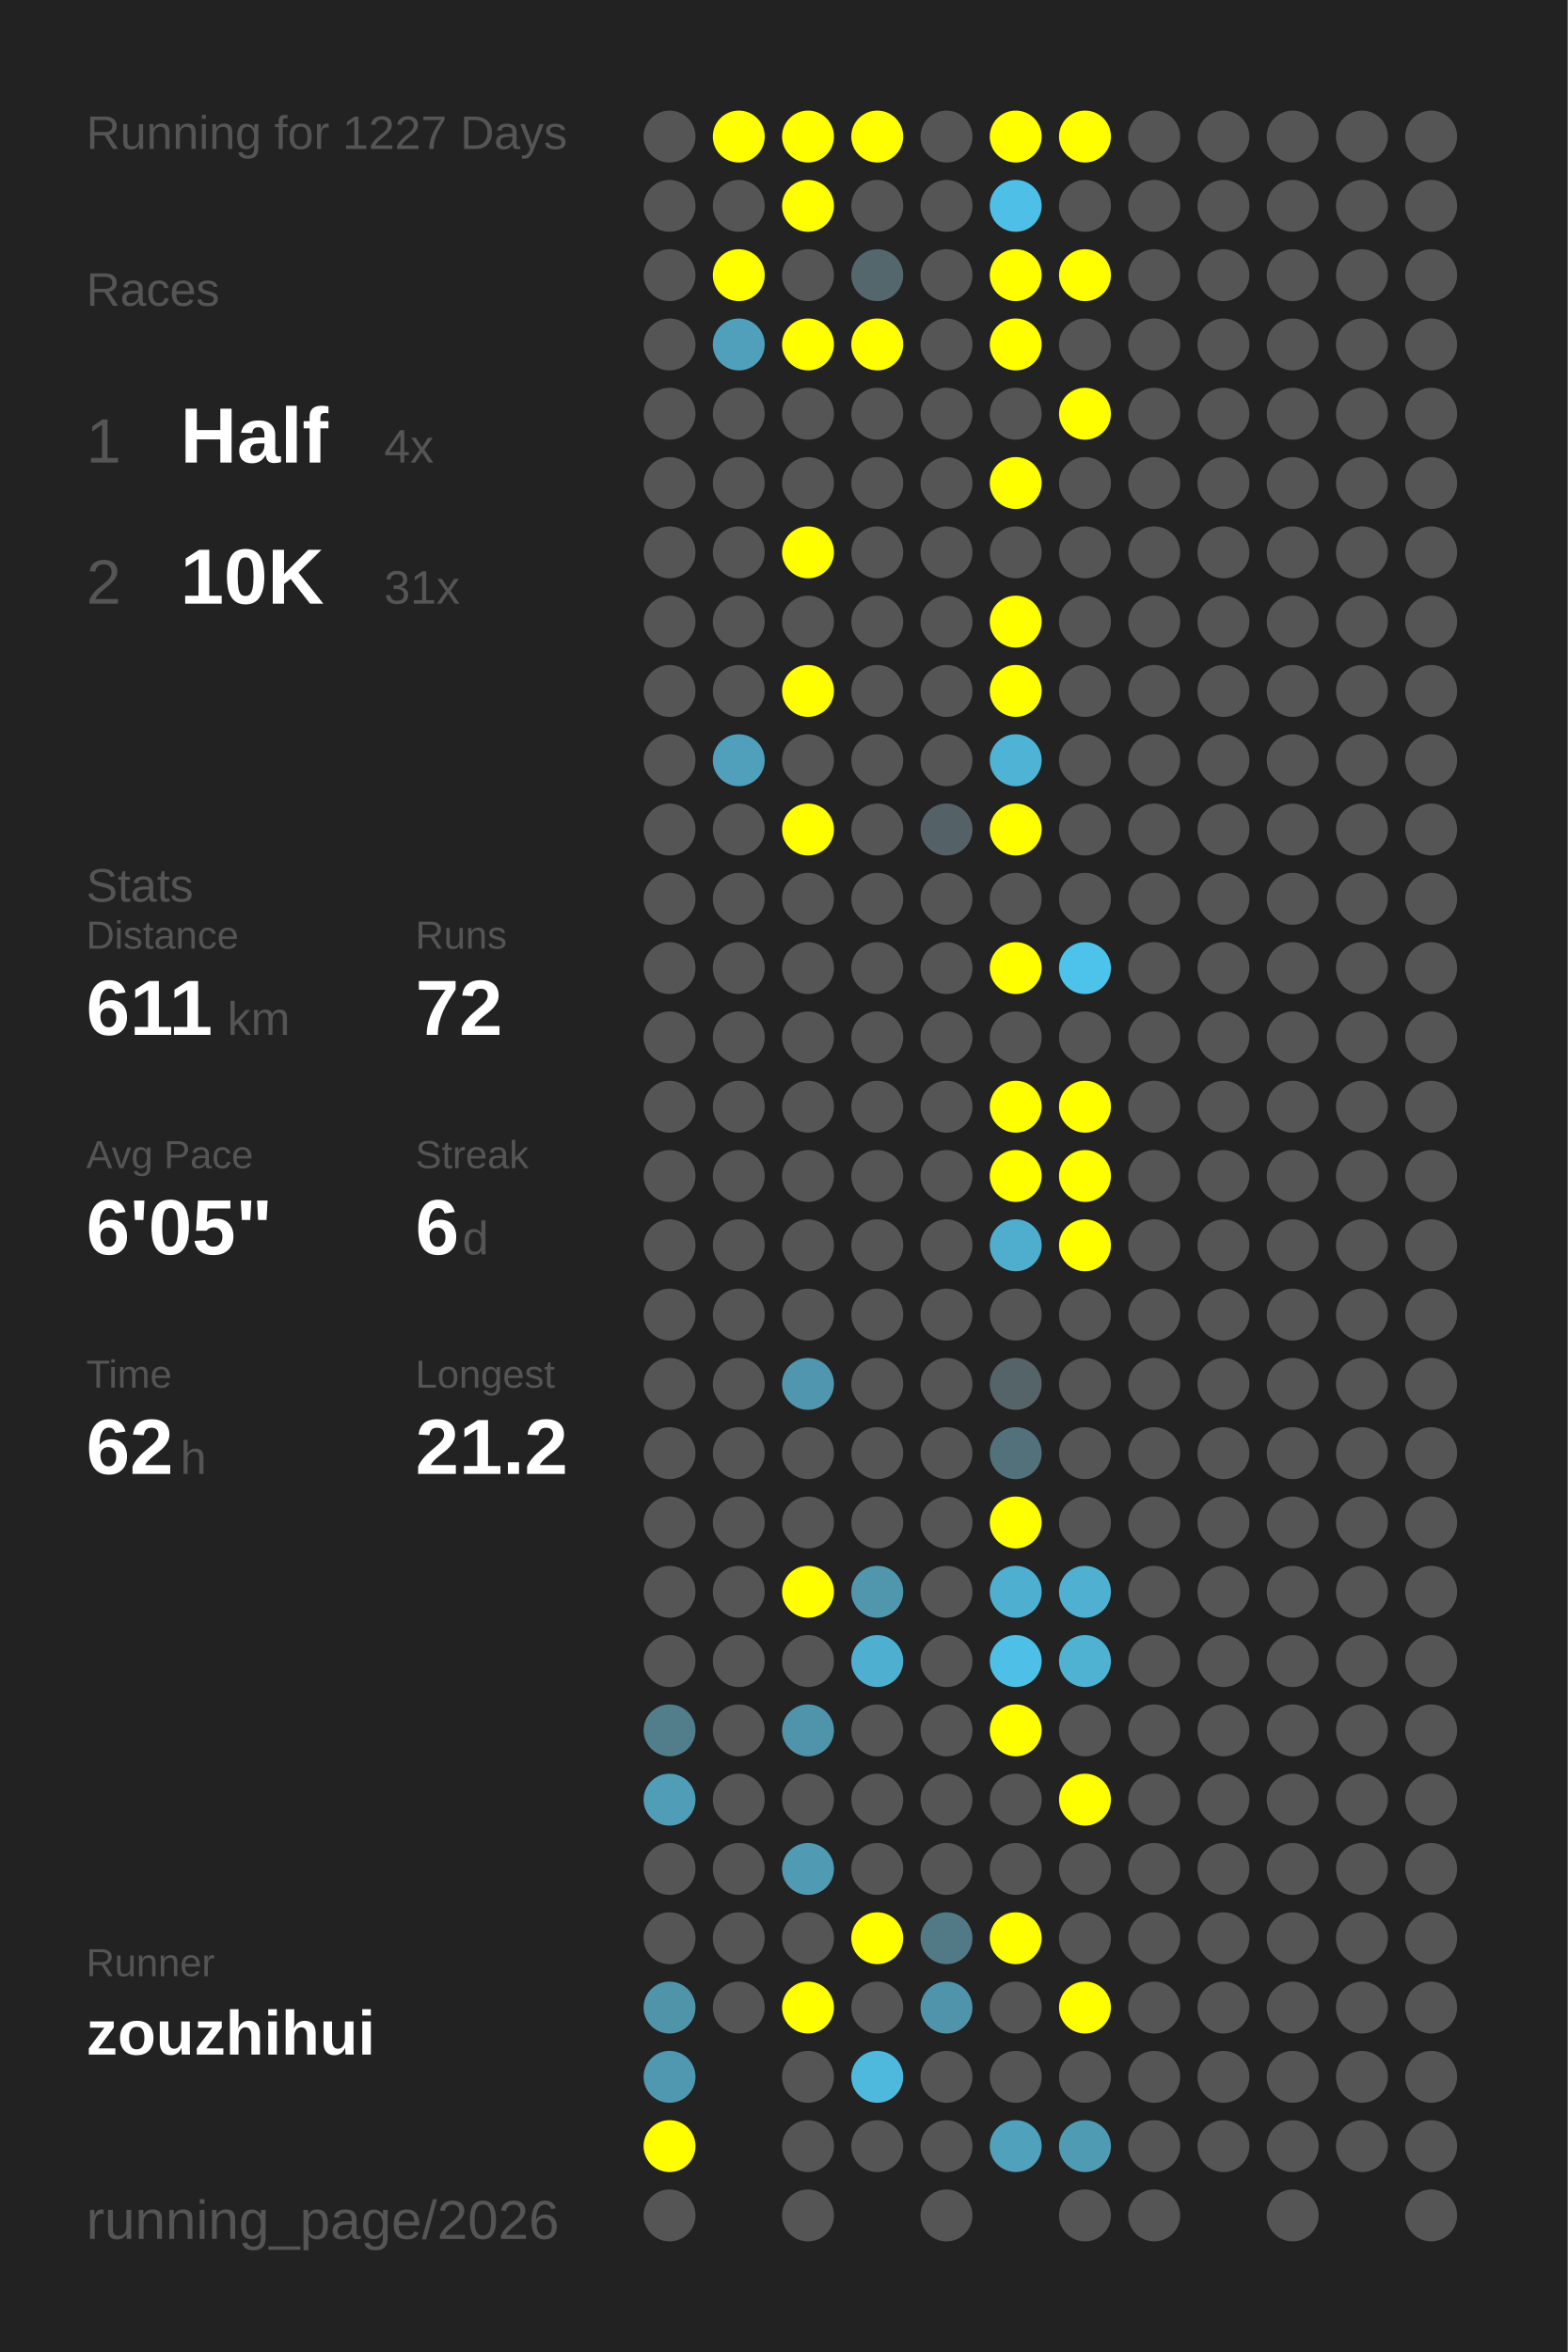
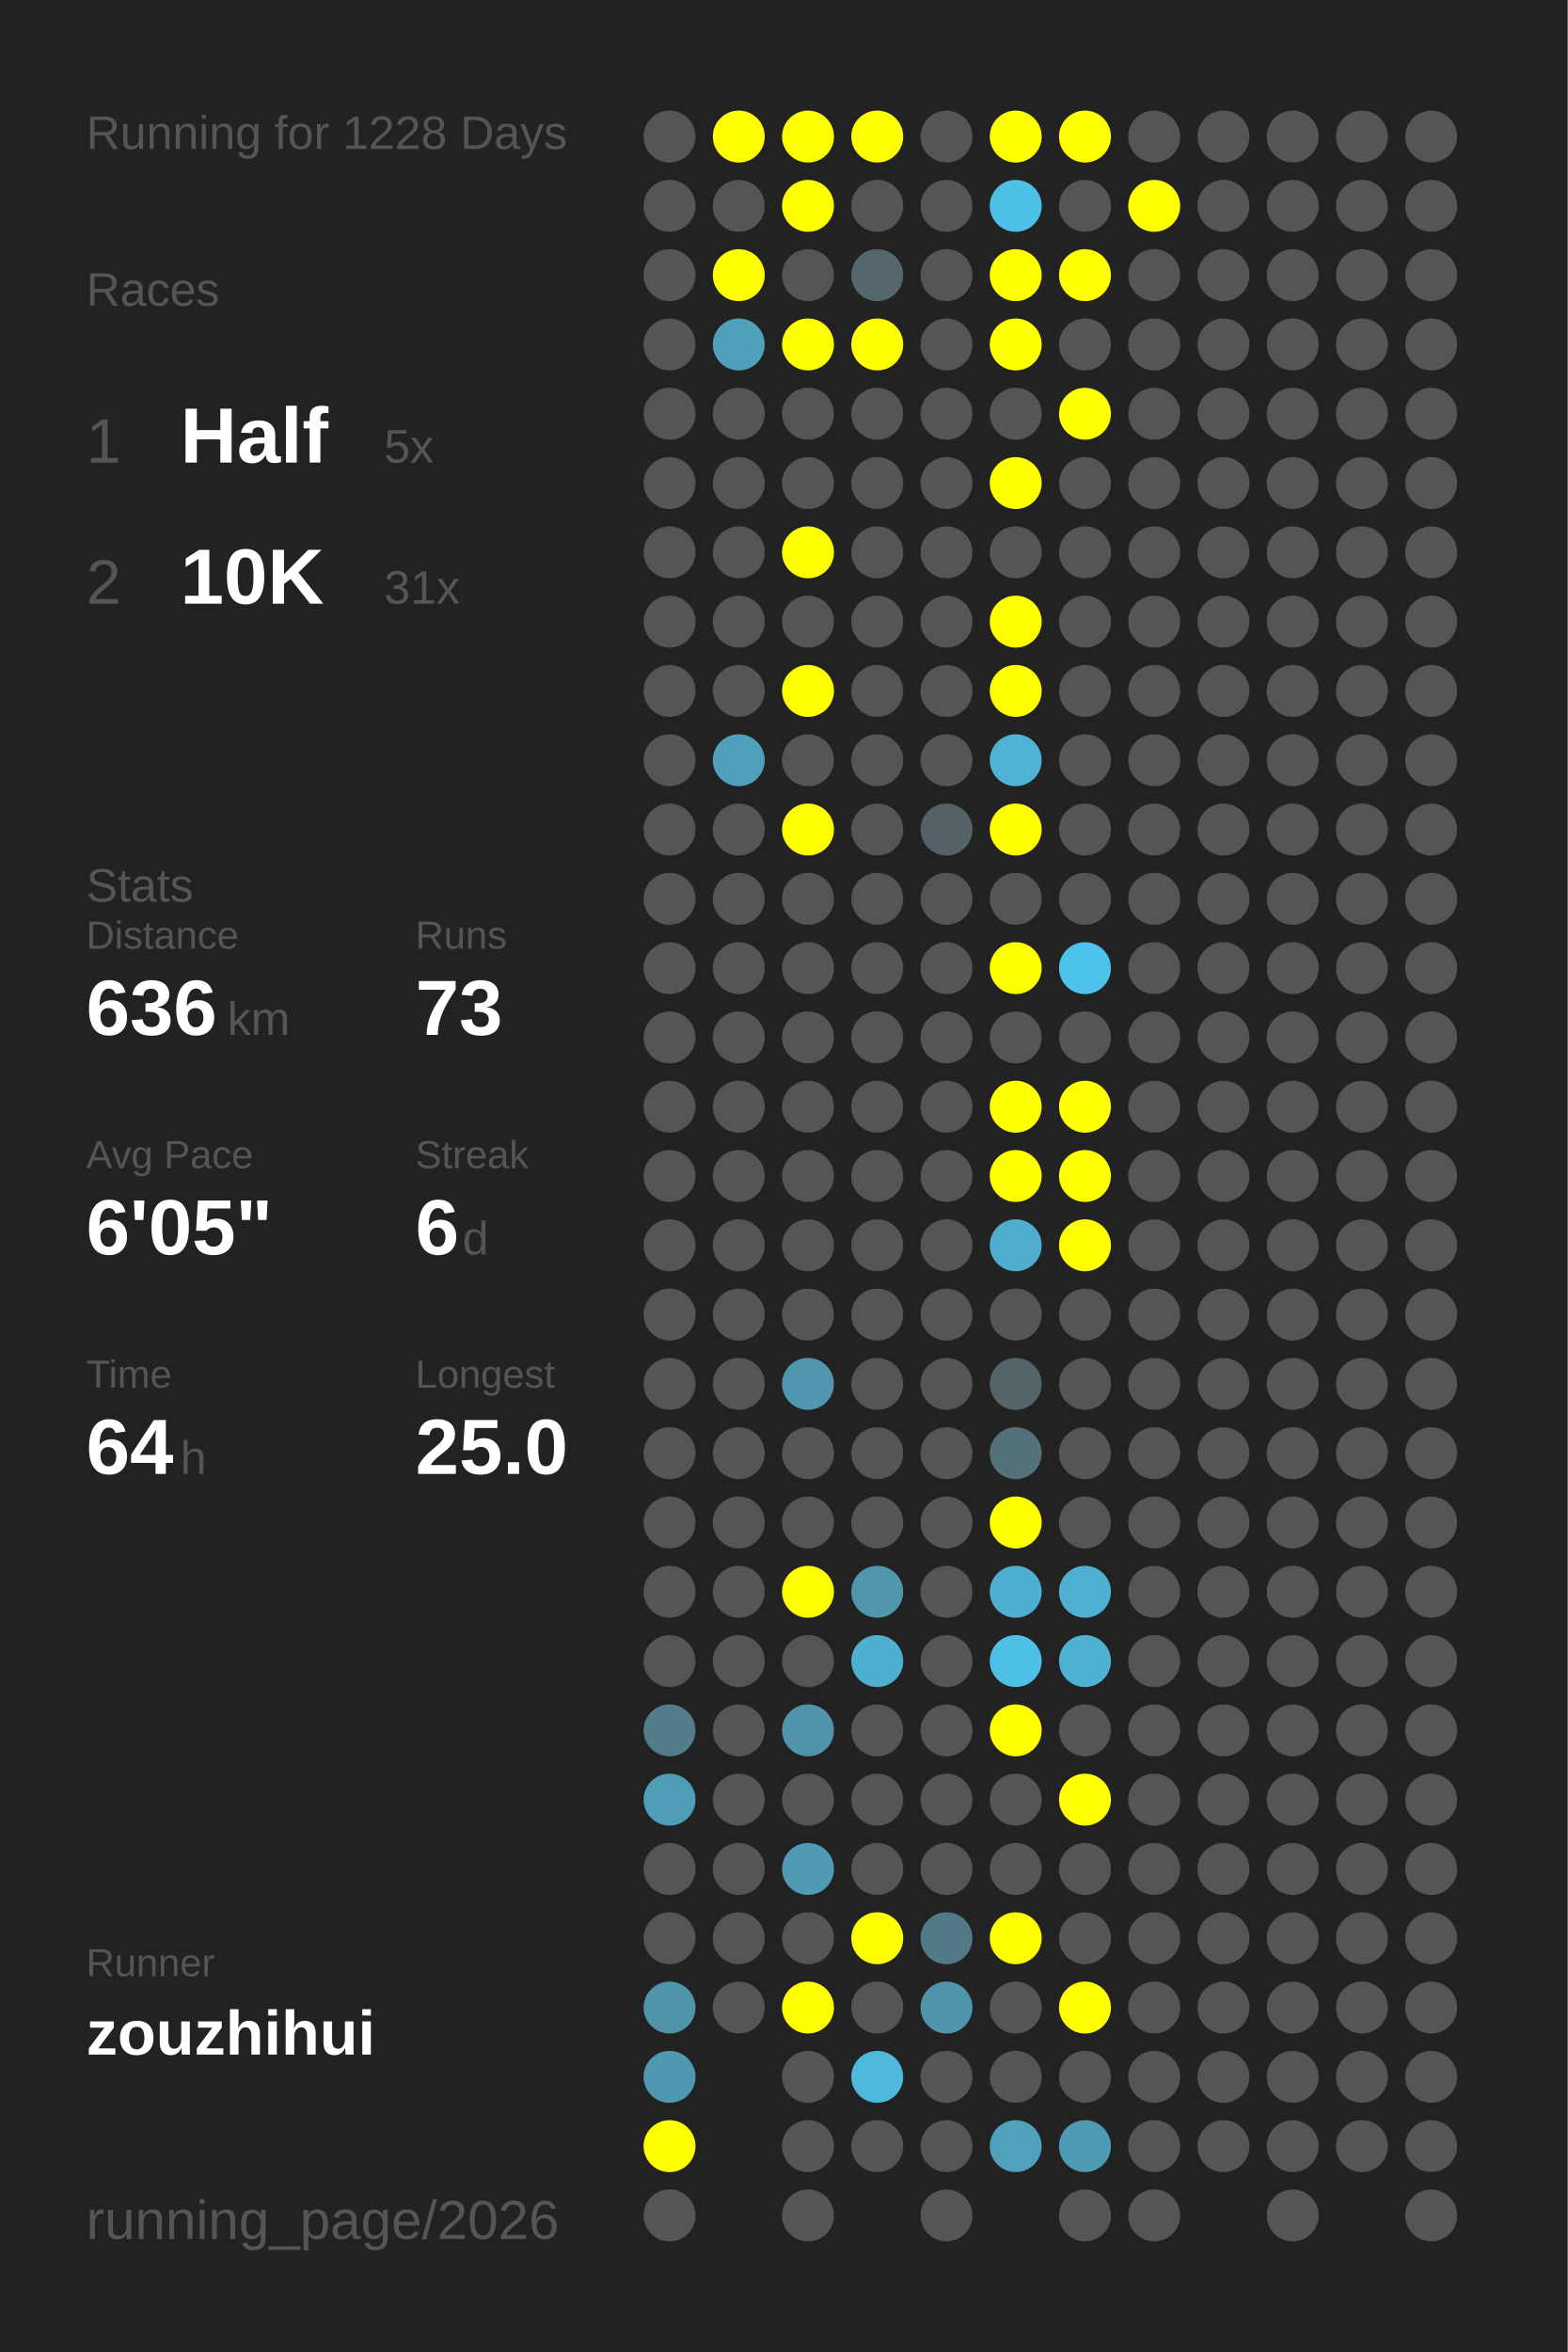
<svg xmlns="http://www.w3.org/2000/svg" baseProfile="full" height="300mm" version="1.1" viewBox="0,0,200,300" width="200mm">
  <defs />
  <rect fill="#222222" height="300" width="200" x="0" y="0" />
-   <text fill="#555555" style="font-size:6px; font-family:Arial;" x="11" y="19">Running for 1227 Days</text>
+   <text fill="#555555" style="font-size:6px; font-family:Arial;" x="11" y="19">Running for 1228 Days</text>
  <text fill="#555555" style="font-size:6px; font-family:Arial;" x="11" y="39">Races</text>
  <text fill="#555555" style="font-size:8px; font-family:Arial;" x="11" y="59">1</text>
  <text fill="#FFFFFF" style="font-size:10px; font-family:Arial; font-weight:bold;" x="23" y="59">Half</text>
-   <text fill="#555555" style="font-size:6px; font-family:Arial;" x="49" y="59">4x</text>
+   <text fill="#555555" style="font-size:6px; font-family:Arial;" x="49" y="59">5x</text>
  <text fill="#555555" style="font-size:8px; font-family:Arial;" x="11" y="77">2</text>
  <text fill="#FFFFFF" style="font-size:10px; font-family:Arial; font-weight:bold;" x="23" y="77">10K</text>
  <text fill="#555555" style="font-size:6px; font-family:Arial;" x="49" y="77">31x</text>
  <text fill="#555555" style="font-size:6px; font-family:Arial;" x="11" y="115">Stats</text>
  <text fill="#555555" style="font-size:5px; font-family:Arial;" x="11" y="121">Distance</text>
-   <text fill="#FFFFFF" style="font-size:10px; font-family:Arial; font-weight:bold;" x="11" y="132">611</text>
+   <text fill="#FFFFFF" style="font-size:10px; font-family:Arial; font-weight:bold;" x="11" y="132">636</text>
  <text fill="#555555" style="font-size:6px; font-family:Arial;" x="29" y="132">km</text>
  <text fill="#555555" style="font-size:5px; font-family:Arial;" x="53" y="121">Runs</text>
-   <text fill="#FFFFFF" style="font-size:10px; font-family:Arial; font-weight:bold;" x="53" y="132">72</text>
+   <text fill="#FFFFFF" style="font-size:10px; font-family:Arial; font-weight:bold;" x="53" y="132">73</text>
  <text fill="#555555" style="font-size:5px; font-family:Arial;" x="11" y="149">Avg Pace</text>
  <text fill="#FFFFFF" style="font-size:10px; font-family:Arial; font-weight:bold;" x="11" y="160">6'05"</text>
  <text fill="#555555" style="font-size:5px; font-family:Arial;" x="53" y="149">Streak</text>
  <text fill="#FFFFFF" style="font-size:10px; font-family:Arial; font-weight:bold;" x="53" y="160">6</text>
  <text fill="#555555" style="font-size:6px; font-family:Arial;" x="59" y="160">d</text>
  <text fill="#555555" style="font-size:5px; font-family:Arial;" x="11" y="177">Time</text>
-   <text fill="#FFFFFF" style="font-size:10px; font-family:Arial; font-weight:bold;" x="11" y="188">62</text>
+   <text fill="#FFFFFF" style="font-size:10px; font-family:Arial; font-weight:bold;" x="11" y="188">64</text>
  <text fill="#555555" style="font-size:6px; font-family:Arial;" x="23" y="188">h</text>
  <text fill="#555555" style="font-size:5px; font-family:Arial;" x="53" y="177">Longest</text>
-   <text fill="#FFFFFF" style="font-size:10px; font-family:Arial; font-weight:bold;" x="53" y="188">21.2</text>
+   <text fill="#FFFFFF" style="font-size:10px; font-family:Arial; font-weight:bold;" x="53" y="188">25.0</text>
  <text fill="#555555" style="font-size:5px; font-family:Arial;" x="11" y="252.065">Runner</text>
  <text fill="#FFFFFF" style="font-size:8px; font-family:Arial; font-weight:bold;" x="11" y="262.065">zouzhihui</text>
  <text fill="#555555" style="font-size:7px; font-family:Arial;" x="11" y="285.581">running_page/2026</text>
  <circle cx="85.417" cy="17.419" fill="#555555" r="3.312" />
  <circle cx="85.417" cy="26.258" fill="#555555" r="3.312" />
  <circle cx="85.417" cy="35.097" fill="#555555" r="3.312" />
  <circle cx="85.417" cy="43.935" fill="#555555" r="3.312" />
  <circle cx="85.417" cy="52.774" fill="#555555" r="3.312" />
  <circle cx="85.417" cy="61.613" fill="#555555" r="3.312" />
  <circle cx="85.417" cy="70.452" fill="#555555" r="3.312" />
  <circle cx="85.417" cy="79.29" fill="#555555" r="3.312" />
  <circle cx="85.417" cy="88.129" fill="#555555" r="3.312" />
  <circle cx="85.417" cy="96.968" fill="#555555" r="3.312" />
  <circle cx="85.417" cy="105.806" fill="#555555" r="3.312" />
  <circle cx="85.417" cy="114.645" fill="#555555" r="3.312" />
  <circle cx="85.417" cy="123.484" fill="#555555" r="3.312" />
  <circle cx="85.417" cy="132.323" fill="#555555" r="3.312" />
  <circle cx="85.417" cy="141.161" fill="#555555" r="3.312" />
  <circle cx="85.417" cy="150" fill="#555555" r="3.312" />
  <circle cx="85.417" cy="158.839" fill="#555555" r="3.312" />
  <circle cx="85.417" cy="167.677" fill="#555555" r="3.312" />
  <circle cx="85.417" cy="176.516" fill="#555555" r="3.312" />
  <circle cx="85.417" cy="185.355" fill="#555555" r="3.312" />
  <circle cx="85.417" cy="194.194" fill="#555555" r="3.312" />
  <circle cx="85.417" cy="203.032" fill="#555555" r="3.312" />
  <circle cx="85.417" cy="211.871" fill="#555555" r="3.312" />
  <circle cx="85.417" cy="220.71" fill="#527d8b" r="3.312" />
  <circle cx="85.417" cy="229.548" fill="#509db7" r="3.312" />
  <circle cx="85.417" cy="238.387" fill="#555555" r="3.312" />
  <circle cx="85.417" cy="247.226" fill="#555555" r="3.312" />
  <circle cx="85.417" cy="256.065" fill="#5094aa" r="3.312" />
  <circle cx="85.417" cy="264.903" fill="#5098b0" r="3.312" />
  <circle cx="85.417" cy="273.742" fill="#FFFF00" r="3.312" />
  <circle cx="85.417" cy="282.581" fill="#555555" r="3.312" />
  <circle cx="94.25" cy="17.419" fill="#FFFF00" r="3.312" />
  <circle cx="94.25" cy="26.258" fill="#555555" r="3.312" />
  <circle cx="94.25" cy="35.097" fill="#FFFF00" r="3.312" />
  <circle cx="94.25" cy="43.935" fill="#50a0bb" r="3.312" />
  <circle cx="94.25" cy="52.774" fill="#555555" r="3.312" />
  <circle cx="94.25" cy="61.613" fill="#555555" r="3.312" />
  <circle cx="94.25" cy="70.452" fill="#555555" r="3.312" />
  <circle cx="94.25" cy="79.29" fill="#555555" r="3.312" />
  <circle cx="94.25" cy="88.129" fill="#555555" r="3.312" />
  <circle cx="94.25" cy="96.968" fill="#50a0bc" r="3.312" />
  <circle cx="94.25" cy="105.806" fill="#555555" r="3.312" />
  <circle cx="94.25" cy="114.645" fill="#555555" r="3.312" />
  <circle cx="94.25" cy="123.484" fill="#555555" r="3.312" />
  <circle cx="94.25" cy="132.323" fill="#555555" r="3.312" />
  <circle cx="94.25" cy="141.161" fill="#555555" r="3.312" />
  <circle cx="94.25" cy="150" fill="#555555" r="3.312" />
  <circle cx="94.25" cy="158.839" fill="#555555" r="3.312" />
  <circle cx="94.25" cy="167.677" fill="#555555" r="3.312" />
  <circle cx="94.25" cy="176.516" fill="#555555" r="3.312" />
  <circle cx="94.25" cy="185.355" fill="#555555" r="3.312" />
  <circle cx="94.25" cy="194.194" fill="#555555" r="3.312" />
  <circle cx="94.25" cy="203.032" fill="#555555" r="3.312" />
  <circle cx="94.25" cy="211.871" fill="#555555" r="3.312" />
  <circle cx="94.25" cy="220.71" fill="#555555" r="3.312" />
  <circle cx="94.25" cy="229.548" fill="#555555" r="3.312" />
  <circle cx="94.25" cy="238.387" fill="#555555" r="3.312" />
  <circle cx="94.25" cy="247.226" fill="#555555" r="3.312" />
  <circle cx="94.25" cy="256.065" fill="#555555" r="3.312" />
  <circle cx="103.083" cy="17.419" fill="#FFFF00" r="3.312" />
  <circle cx="103.083" cy="26.258" fill="#FFFF00" r="3.312" />
  <circle cx="103.083" cy="35.097" fill="#555555" r="3.312" />
  <circle cx="103.083" cy="43.935" fill="#FFFF00" r="3.312" />
  <circle cx="103.083" cy="52.774" fill="#555555" r="3.312" />
  <circle cx="103.083" cy="61.613" fill="#555555" r="3.312" />
  <circle cx="103.083" cy="70.452" fill="#FFFF00" r="3.312" />
  <circle cx="103.083" cy="79.29" fill="#555555" r="3.312" />
  <circle cx="103.083" cy="88.129" fill="#FFFF00" r="3.312" />
  <circle cx="103.083" cy="96.968" fill="#555555" r="3.312" />
  <circle cx="103.083" cy="105.806" fill="#FFFF00" r="3.312" />
  <circle cx="103.083" cy="114.645" fill="#555555" r="3.312" />
  <circle cx="103.083" cy="123.484" fill="#555555" r="3.312" />
  <circle cx="103.083" cy="132.323" fill="#555555" r="3.312" />
  <circle cx="103.083" cy="141.161" fill="#555555" r="3.312" />
  <circle cx="103.083" cy="150" fill="#555555" r="3.312" />
  <circle cx="103.083" cy="158.839" fill="#555555" r="3.312" />
  <circle cx="103.083" cy="167.677" fill="#555555" r="3.312" />
  <circle cx="103.083" cy="176.516" fill="#5096ae" r="3.312" />
  <circle cx="103.083" cy="185.355" fill="#555555" r="3.312" />
  <circle cx="103.083" cy="194.194" fill="#555555" r="3.312" />
  <circle cx="103.083" cy="203.032" fill="#FFFF00" r="3.312" />
  <circle cx="103.083" cy="211.871" fill="#555555" r="3.312" />
  <circle cx="103.083" cy="220.71" fill="#5094ab" r="3.312" />
  <circle cx="103.083" cy="229.548" fill="#555555" r="3.312" />
  <circle cx="103.083" cy="238.387" fill="#509ab3" r="3.312" />
  <circle cx="103.083" cy="247.226" fill="#555555" r="3.312" />
  <circle cx="103.083" cy="256.065" fill="#FFFF00" r="3.312" />
  <circle cx="103.083" cy="264.903" fill="#555555" r="3.312" />
  <circle cx="103.083" cy="273.742" fill="#555555" r="3.312" />
  <circle cx="103.083" cy="282.581" fill="#555555" r="3.312" />
  <circle cx="111.917" cy="17.419" fill="#FFFF00" r="3.312" />
  <circle cx="111.917" cy="26.258" fill="#555555" r="3.312" />
  <circle cx="111.917" cy="35.097" fill="#53676d" r="3.312" />
  <circle cx="111.917" cy="43.935" fill="#FFFF00" r="3.312" />
  <circle cx="111.917" cy="52.774" fill="#555555" r="3.312" />
  <circle cx="111.917" cy="61.613" fill="#555555" r="3.312" />
  <circle cx="111.917" cy="70.452" fill="#555555" r="3.312" />
  <circle cx="111.917" cy="79.29" fill="#555555" r="3.312" />
  <circle cx="111.917" cy="88.129" fill="#555555" r="3.312" />
  <circle cx="111.917" cy="96.968" fill="#555555" r="3.312" />
  <circle cx="111.917" cy="105.806" fill="#555555" r="3.312" />
  <circle cx="111.917" cy="114.645" fill="#555555" r="3.312" />
  <circle cx="111.917" cy="123.484" fill="#555555" r="3.312" />
  <circle cx="111.917" cy="132.323" fill="#555555" r="3.312" />
  <circle cx="111.917" cy="141.161" fill="#555555" r="3.312" />
  <circle cx="111.917" cy="150" fill="#555555" r="3.312" />
  <circle cx="111.917" cy="158.839" fill="#555555" r="3.312" />
  <circle cx="111.917" cy="167.677" fill="#555555" r="3.312" />
  <circle cx="111.917" cy="176.516" fill="#555555" r="3.312" />
  <circle cx="111.917" cy="185.355" fill="#555555" r="3.312" />
  <circle cx="111.917" cy="194.194" fill="#555555" r="3.312" />
  <circle cx="111.917" cy="203.032" fill="#5097ae" r="3.312" />
  <circle cx="111.917" cy="211.871" fill="#4fafd0" r="3.312" />
  <circle cx="111.917" cy="220.71" fill="#555555" r="3.312" />
  <circle cx="111.917" cy="229.548" fill="#555555" r="3.312" />
  <circle cx="111.917" cy="238.387" fill="#555555" r="3.312" />
  <circle cx="111.917" cy="247.226" fill="#FFFF00" r="3.312" />
  <circle cx="111.917" cy="256.065" fill="#555555" r="3.312" />
  <circle cx="111.917" cy="264.903" fill="#4eb9dd" r="3.312" />
  <circle cx="111.917" cy="273.742" fill="#555555" r="3.312" />
  <circle cx="120.75" cy="17.419" fill="#555555" r="3.312" />
  <circle cx="120.75" cy="26.258" fill="#555555" r="3.312" />
  <circle cx="120.75" cy="35.097" fill="#555555" r="3.312" />
  <circle cx="120.75" cy="43.935" fill="#555555" r="3.312" />
  <circle cx="120.75" cy="52.774" fill="#555555" r="3.312" />
  <circle cx="120.75" cy="61.613" fill="#555555" r="3.312" />
  <circle cx="120.75" cy="70.452" fill="#555555" r="3.312" />
  <circle cx="120.75" cy="79.29" fill="#555555" r="3.312" />
  <circle cx="120.75" cy="88.129" fill="#555555" r="3.312" />
  <circle cx="120.75" cy="96.968" fill="#555555" r="3.312" />
  <circle cx="120.75" cy="105.806" fill="#546267" r="3.312" />
  <circle cx="120.75" cy="114.645" fill="#555555" r="3.312" />
  <circle cx="120.75" cy="123.484" fill="#555555" r="3.312" />
  <circle cx="120.75" cy="132.323" fill="#555555" r="3.312" />
  <circle cx="120.75" cy="141.161" fill="#555555" r="3.312" />
  <circle cx="120.75" cy="150" fill="#555555" r="3.312" />
  <circle cx="120.75" cy="158.839" fill="#555555" r="3.312" />
  <circle cx="120.75" cy="167.677" fill="#555555" r="3.312" />
  <circle cx="120.75" cy="176.516" fill="#555555" r="3.312" />
  <circle cx="120.75" cy="185.355" fill="#555555" r="3.312" />
  <circle cx="120.75" cy="194.194" fill="#555555" r="3.312" />
  <circle cx="120.75" cy="203.032" fill="#555555" r="3.312" />
  <circle cx="120.75" cy="211.871" fill="#555555" r="3.312" />
  <circle cx="120.75" cy="220.71" fill="#555555" r="3.312" />
  <circle cx="120.75" cy="229.548" fill="#555555" r="3.312" />
  <circle cx="120.75" cy="238.387" fill="#555555" r="3.312" />
  <circle cx="120.75" cy="247.226" fill="#527986" r="3.312" />
  <circle cx="120.75" cy="256.065" fill="#5094ab" r="3.312" />
  <circle cx="120.75" cy="264.903" fill="#555555" r="3.312" />
  <circle cx="120.75" cy="273.742" fill="#555555" r="3.312" />
  <circle cx="120.75" cy="282.581" fill="#555555" r="3.312" />
  <circle cx="129.583" cy="17.419" fill="#FFFF00" r="3.312" />
  <circle cx="129.583" cy="26.258" fill="#4ebfe6" r="3.312" />
  <circle cx="129.583" cy="35.097" fill="#FFFF00" r="3.312" />
  <circle cx="129.583" cy="43.935" fill="#FFFF00" r="3.312" />
  <circle cx="129.583" cy="52.774" fill="#555555" r="3.312" />
  <circle cx="129.583" cy="61.613" fill="#FFFF00" r="3.312" />
  <circle cx="129.583" cy="70.452" fill="#555555" r="3.312" />
  <circle cx="129.583" cy="79.29" fill="#FFFF00" r="3.312" />
  <circle cx="129.583" cy="88.129" fill="#FFFF00" r="3.312" />
  <circle cx="129.583" cy="96.968" fill="#4eb3d5" r="3.312" />
  <circle cx="129.583" cy="105.806" fill="#FFFF00" r="3.312" />
  <circle cx="129.583" cy="114.645" fill="#555555" r="3.312" />
  <circle cx="129.583" cy="123.484" fill="#FFFF00" r="3.312" />
  <circle cx="129.583" cy="132.323" fill="#555555" r="3.312" />
  <circle cx="129.583" cy="141.161" fill="#FFFF00" r="3.312" />
  <circle cx="129.583" cy="150" fill="#FFFF00" r="3.312" />
  <circle cx="129.583" cy="158.839" fill="#4faece" r="3.312" />
  <circle cx="129.583" cy="167.677" fill="#555555" r="3.312" />
  <circle cx="129.583" cy="176.516" fill="#546469" r="3.312" />
  <circle cx="129.583" cy="185.355" fill="#53717b" r="3.312" />
  <circle cx="129.583" cy="194.194" fill="#FFFF00" r="3.312" />
  <circle cx="129.583" cy="203.032" fill="#4fafd0" r="3.312" />
  <circle cx="129.583" cy="211.871" fill="#4ebfe6" r="3.312" />
  <circle cx="129.583" cy="220.71" fill="#FFFF00" r="3.312" />
  <circle cx="129.583" cy="229.548" fill="#555555" r="3.312" />
  <circle cx="129.583" cy="238.387" fill="#555555" r="3.312" />
  <circle cx="129.583" cy="247.226" fill="#FFFF00" r="3.312" />
  <circle cx="129.583" cy="256.065" fill="#555555" r="3.312" />
  <circle cx="129.583" cy="264.903" fill="#555555" r="3.312" />
  <circle cx="129.583" cy="273.742" fill="#50a1bc" r="3.312" />
  <circle cx="138.417" cy="17.419" fill="#FFFF00" r="3.312" />
  <circle cx="138.417" cy="26.258" fill="#555555" r="3.312" />
  <circle cx="138.417" cy="35.097" fill="#FFFF00" r="3.312" />
  <circle cx="138.417" cy="43.935" fill="#555555" r="3.312" />
  <circle cx="138.417" cy="52.774" fill="#FFFF00" r="3.312" />
  <circle cx="138.417" cy="61.613" fill="#555555" r="3.312" />
  <circle cx="138.417" cy="70.452" fill="#555555" r="3.312" />
  <circle cx="138.417" cy="79.29" fill="#555555" r="3.312" />
  <circle cx="138.417" cy="88.129" fill="#555555" r="3.312" />
  <circle cx="138.417" cy="96.968" fill="#555555" r="3.312" />
  <circle cx="138.417" cy="105.806" fill="#555555" r="3.312" />
  <circle cx="138.417" cy="114.645" fill="#555555" r="3.312" />
  <circle cx="138.417" cy="123.484" fill="#4dc3eb" r="3.312" />
  <circle cx="138.417" cy="132.323" fill="#555555" r="3.312" />
  <circle cx="138.417" cy="141.161" fill="#FFFF00" r="3.312" />
  <circle cx="138.417" cy="150" fill="#FFFF00" r="3.312" />
  <circle cx="138.417" cy="158.839" fill="#FFFF00" r="3.312" />
  <circle cx="138.417" cy="167.677" fill="#555555" r="3.312" />
  <circle cx="138.417" cy="176.516" fill="#555555" r="3.312" />
  <circle cx="138.417" cy="185.355" fill="#555555" r="3.312" />
  <circle cx="138.417" cy="194.194" fill="#555555" r="3.312" />
  <circle cx="138.417" cy="203.032" fill="#4fb0d1" r="3.312" />
  <circle cx="138.417" cy="211.871" fill="#4fb2d3" r="3.312" />
  <circle cx="138.417" cy="220.71" fill="#555555" r="3.312" />
  <circle cx="138.417" cy="229.548" fill="#FFFF00" r="3.312" />
  <circle cx="138.417" cy="238.387" fill="#555555" r="3.312" />
  <circle cx="138.417" cy="247.226" fill="#555555" r="3.312" />
  <circle cx="138.417" cy="256.065" fill="#FFFF00" r="3.312" />
  <circle cx="138.417" cy="264.903" fill="#555555" r="3.312" />
  <circle cx="138.417" cy="273.742" fill="#509bb4" r="3.312" />
  <circle cx="138.417" cy="282.581" fill="#555555" r="3.312" />
  <circle cx="147.25" cy="17.419" fill="#555555" r="3.312" />
-   <circle cx="147.25" cy="26.258" fill="#555555" r="3.312" />
+   <circle cx="147.25" cy="26.258" fill="#FFFF00" r="3.312" />
  <circle cx="147.25" cy="35.097" fill="#555555" r="3.312" />
  <circle cx="147.25" cy="43.935" fill="#555555" r="3.312" />
  <circle cx="147.25" cy="52.774" fill="#555555" r="3.312" />
  <circle cx="147.25" cy="61.613" fill="#555555" r="3.312" />
  <circle cx="147.25" cy="70.452" fill="#555555" r="3.312" />
  <circle cx="147.25" cy="79.29" fill="#555555" r="3.312" />
  <circle cx="147.25" cy="88.129" fill="#555555" r="3.312" />
  <circle cx="147.25" cy="96.968" fill="#555555" r="3.312" />
  <circle cx="147.25" cy="105.806" fill="#555555" r="3.312" />
  <circle cx="147.25" cy="114.645" fill="#555555" r="3.312" />
  <circle cx="147.25" cy="123.484" fill="#555555" r="3.312" />
  <circle cx="147.25" cy="132.323" fill="#555555" r="3.312" />
  <circle cx="147.25" cy="141.161" fill="#555555" r="3.312" />
  <circle cx="147.25" cy="150" fill="#555555" r="3.312" />
  <circle cx="147.25" cy="158.839" fill="#555555" r="3.312" />
  <circle cx="147.25" cy="167.677" fill="#555555" r="3.312" />
  <circle cx="147.25" cy="176.516" fill="#555555" r="3.312" />
  <circle cx="147.25" cy="185.355" fill="#555555" r="3.312" />
  <circle cx="147.25" cy="194.194" fill="#555555" r="3.312" />
  <circle cx="147.25" cy="203.032" fill="#555555" r="3.312" />
  <circle cx="147.25" cy="211.871" fill="#555555" r="3.312" />
  <circle cx="147.25" cy="220.71" fill="#555555" r="3.312" />
  <circle cx="147.25" cy="229.548" fill="#555555" r="3.312" />
  <circle cx="147.25" cy="238.387" fill="#555555" r="3.312" />
  <circle cx="147.25" cy="247.226" fill="#555555" r="3.312" />
  <circle cx="147.25" cy="256.065" fill="#555555" r="3.312" />
  <circle cx="147.25" cy="264.903" fill="#555555" r="3.312" />
  <circle cx="147.25" cy="273.742" fill="#555555" r="3.312" />
  <circle cx="147.25" cy="282.581" fill="#555555" r="3.312" />
  <circle cx="156.083" cy="17.419" fill="#555555" r="3.312" />
  <circle cx="156.083" cy="26.258" fill="#555555" r="3.312" />
  <circle cx="156.083" cy="35.097" fill="#555555" r="3.312" />
  <circle cx="156.083" cy="43.935" fill="#555555" r="3.312" />
  <circle cx="156.083" cy="52.774" fill="#555555" r="3.312" />
  <circle cx="156.083" cy="61.613" fill="#555555" r="3.312" />
  <circle cx="156.083" cy="70.452" fill="#555555" r="3.312" />
  <circle cx="156.083" cy="79.29" fill="#555555" r="3.312" />
  <circle cx="156.083" cy="88.129" fill="#555555" r="3.312" />
  <circle cx="156.083" cy="96.968" fill="#555555" r="3.312" />
  <circle cx="156.083" cy="105.806" fill="#555555" r="3.312" />
  <circle cx="156.083" cy="114.645" fill="#555555" r="3.312" />
  <circle cx="156.083" cy="123.484" fill="#555555" r="3.312" />
  <circle cx="156.083" cy="132.323" fill="#555555" r="3.312" />
  <circle cx="156.083" cy="141.161" fill="#555555" r="3.312" />
  <circle cx="156.083" cy="150" fill="#555555" r="3.312" />
  <circle cx="156.083" cy="158.839" fill="#555555" r="3.312" />
  <circle cx="156.083" cy="167.677" fill="#555555" r="3.312" />
  <circle cx="156.083" cy="176.516" fill="#555555" r="3.312" />
  <circle cx="156.083" cy="185.355" fill="#555555" r="3.312" />
  <circle cx="156.083" cy="194.194" fill="#555555" r="3.312" />
  <circle cx="156.083" cy="203.032" fill="#555555" r="3.312" />
  <circle cx="156.083" cy="211.871" fill="#555555" r="3.312" />
  <circle cx="156.083" cy="220.71" fill="#555555" r="3.312" />
  <circle cx="156.083" cy="229.548" fill="#555555" r="3.312" />
  <circle cx="156.083" cy="238.387" fill="#555555" r="3.312" />
  <circle cx="156.083" cy="247.226" fill="#555555" r="3.312" />
  <circle cx="156.083" cy="256.065" fill="#555555" r="3.312" />
  <circle cx="156.083" cy="264.903" fill="#555555" r="3.312" />
  <circle cx="156.083" cy="273.742" fill="#555555" r="3.312" />
  <circle cx="164.917" cy="17.419" fill="#555555" r="3.312" />
  <circle cx="164.917" cy="26.258" fill="#555555" r="3.312" />
  <circle cx="164.917" cy="35.097" fill="#555555" r="3.312" />
  <circle cx="164.917" cy="43.935" fill="#555555" r="3.312" />
  <circle cx="164.917" cy="52.774" fill="#555555" r="3.312" />
  <circle cx="164.917" cy="61.613" fill="#555555" r="3.312" />
  <circle cx="164.917" cy="70.452" fill="#555555" r="3.312" />
  <circle cx="164.917" cy="79.29" fill="#555555" r="3.312" />
  <circle cx="164.917" cy="88.129" fill="#555555" r="3.312" />
  <circle cx="164.917" cy="96.968" fill="#555555" r="3.312" />
  <circle cx="164.917" cy="105.806" fill="#555555" r="3.312" />
  <circle cx="164.917" cy="114.645" fill="#555555" r="3.312" />
  <circle cx="164.917" cy="123.484" fill="#555555" r="3.312" />
  <circle cx="164.917" cy="132.323" fill="#555555" r="3.312" />
  <circle cx="164.917" cy="141.161" fill="#555555" r="3.312" />
  <circle cx="164.917" cy="150" fill="#555555" r="3.312" />
  <circle cx="164.917" cy="158.839" fill="#555555" r="3.312" />
  <circle cx="164.917" cy="167.677" fill="#555555" r="3.312" />
  <circle cx="164.917" cy="176.516" fill="#555555" r="3.312" />
  <circle cx="164.917" cy="185.355" fill="#555555" r="3.312" />
  <circle cx="164.917" cy="194.194" fill="#555555" r="3.312" />
  <circle cx="164.917" cy="203.032" fill="#555555" r="3.312" />
  <circle cx="164.917" cy="211.871" fill="#555555" r="3.312" />
  <circle cx="164.917" cy="220.71" fill="#555555" r="3.312" />
  <circle cx="164.917" cy="229.548" fill="#555555" r="3.312" />
  <circle cx="164.917" cy="238.387" fill="#555555" r="3.312" />
  <circle cx="164.917" cy="247.226" fill="#555555" r="3.312" />
  <circle cx="164.917" cy="256.065" fill="#555555" r="3.312" />
  <circle cx="164.917" cy="264.903" fill="#555555" r="3.312" />
  <circle cx="164.917" cy="273.742" fill="#555555" r="3.312" />
  <circle cx="164.917" cy="282.581" fill="#555555" r="3.312" />
  <circle cx="173.75" cy="17.419" fill="#555555" r="3.312" />
  <circle cx="173.75" cy="26.258" fill="#555555" r="3.312" />
  <circle cx="173.75" cy="35.097" fill="#555555" r="3.312" />
  <circle cx="173.75" cy="43.935" fill="#555555" r="3.312" />
  <circle cx="173.75" cy="52.774" fill="#555555" r="3.312" />
  <circle cx="173.75" cy="61.613" fill="#555555" r="3.312" />
  <circle cx="173.75" cy="70.452" fill="#555555" r="3.312" />
  <circle cx="173.75" cy="79.29" fill="#555555" r="3.312" />
  <circle cx="173.75" cy="88.129" fill="#555555" r="3.312" />
  <circle cx="173.75" cy="96.968" fill="#555555" r="3.312" />
  <circle cx="173.75" cy="105.806" fill="#555555" r="3.312" />
  <circle cx="173.75" cy="114.645" fill="#555555" r="3.312" />
  <circle cx="173.75" cy="123.484" fill="#555555" r="3.312" />
  <circle cx="173.75" cy="132.323" fill="#555555" r="3.312" />
  <circle cx="173.75" cy="141.161" fill="#555555" r="3.312" />
  <circle cx="173.75" cy="150" fill="#555555" r="3.312" />
  <circle cx="173.75" cy="158.839" fill="#555555" r="3.312" />
  <circle cx="173.75" cy="167.677" fill="#555555" r="3.312" />
  <circle cx="173.75" cy="176.516" fill="#555555" r="3.312" />
  <circle cx="173.75" cy="185.355" fill="#555555" r="3.312" />
  <circle cx="173.75" cy="194.194" fill="#555555" r="3.312" />
  <circle cx="173.75" cy="203.032" fill="#555555" r="3.312" />
  <circle cx="173.75" cy="211.871" fill="#555555" r="3.312" />
  <circle cx="173.75" cy="220.71" fill="#555555" r="3.312" />
  <circle cx="173.75" cy="229.548" fill="#555555" r="3.312" />
  <circle cx="173.75" cy="238.387" fill="#555555" r="3.312" />
  <circle cx="173.75" cy="247.226" fill="#555555" r="3.312" />
  <circle cx="173.75" cy="256.065" fill="#555555" r="3.312" />
  <circle cx="173.75" cy="264.903" fill="#555555" r="3.312" />
  <circle cx="173.75" cy="273.742" fill="#555555" r="3.312" />
  <circle cx="182.583" cy="17.419" fill="#555555" r="3.312" />
  <circle cx="182.583" cy="26.258" fill="#555555" r="3.312" />
  <circle cx="182.583" cy="35.097" fill="#555555" r="3.312" />
  <circle cx="182.583" cy="43.935" fill="#555555" r="3.312" />
  <circle cx="182.583" cy="52.774" fill="#555555" r="3.312" />
  <circle cx="182.583" cy="61.613" fill="#555555" r="3.312" />
  <circle cx="182.583" cy="70.452" fill="#555555" r="3.312" />
  <circle cx="182.583" cy="79.29" fill="#555555" r="3.312" />
  <circle cx="182.583" cy="88.129" fill="#555555" r="3.312" />
  <circle cx="182.583" cy="96.968" fill="#555555" r="3.312" />
  <circle cx="182.583" cy="105.806" fill="#555555" r="3.312" />
  <circle cx="182.583" cy="114.645" fill="#555555" r="3.312" />
  <circle cx="182.583" cy="123.484" fill="#555555" r="3.312" />
  <circle cx="182.583" cy="132.323" fill="#555555" r="3.312" />
  <circle cx="182.583" cy="141.161" fill="#555555" r="3.312" />
  <circle cx="182.583" cy="150" fill="#555555" r="3.312" />
  <circle cx="182.583" cy="158.839" fill="#555555" r="3.312" />
  <circle cx="182.583" cy="167.677" fill="#555555" r="3.312" />
  <circle cx="182.583" cy="176.516" fill="#555555" r="3.312" />
  <circle cx="182.583" cy="185.355" fill="#555555" r="3.312" />
  <circle cx="182.583" cy="194.194" fill="#555555" r="3.312" />
  <circle cx="182.583" cy="203.032" fill="#555555" r="3.312" />
  <circle cx="182.583" cy="211.871" fill="#555555" r="3.312" />
  <circle cx="182.583" cy="220.71" fill="#555555" r="3.312" />
  <circle cx="182.583" cy="229.548" fill="#555555" r="3.312" />
  <circle cx="182.583" cy="238.387" fill="#555555" r="3.312" />
  <circle cx="182.583" cy="247.226" fill="#555555" r="3.312" />
  <circle cx="182.583" cy="256.065" fill="#555555" r="3.312" />
  <circle cx="182.583" cy="264.903" fill="#555555" r="3.312" />
  <circle cx="182.583" cy="273.742" fill="#555555" r="3.312" />
  <circle cx="182.583" cy="282.581" fill="#555555" r="3.312" />
</svg>
